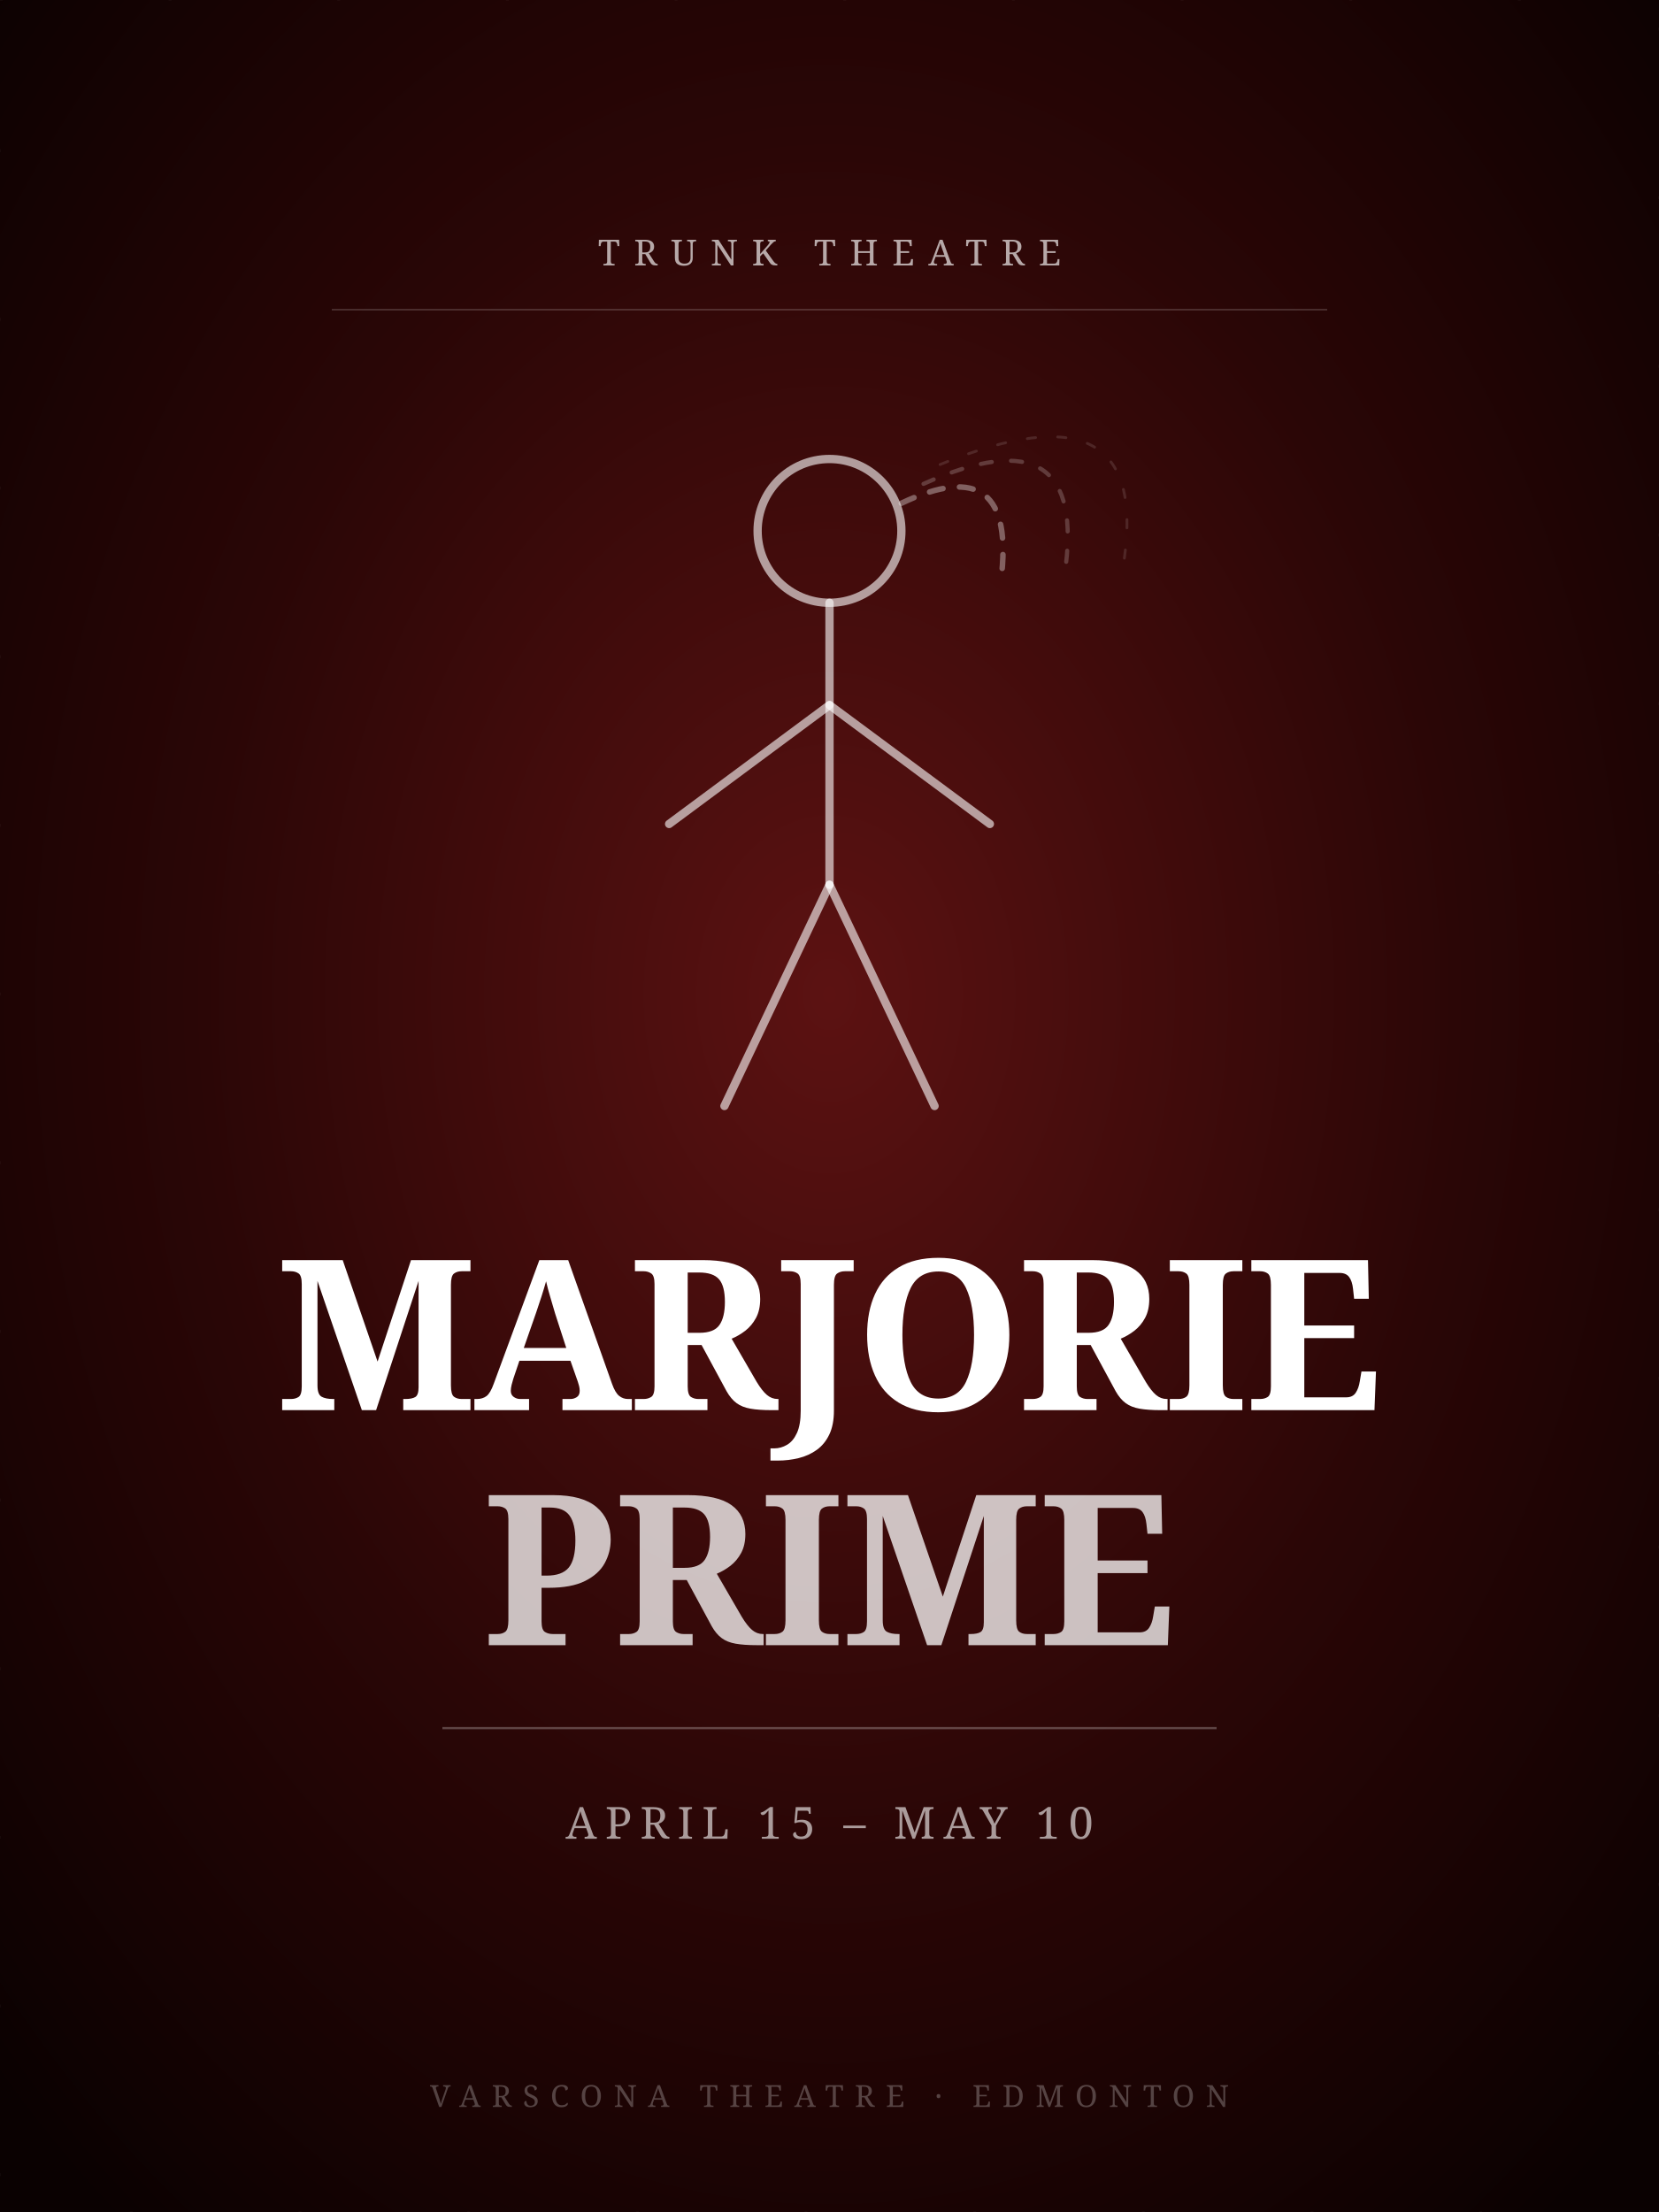
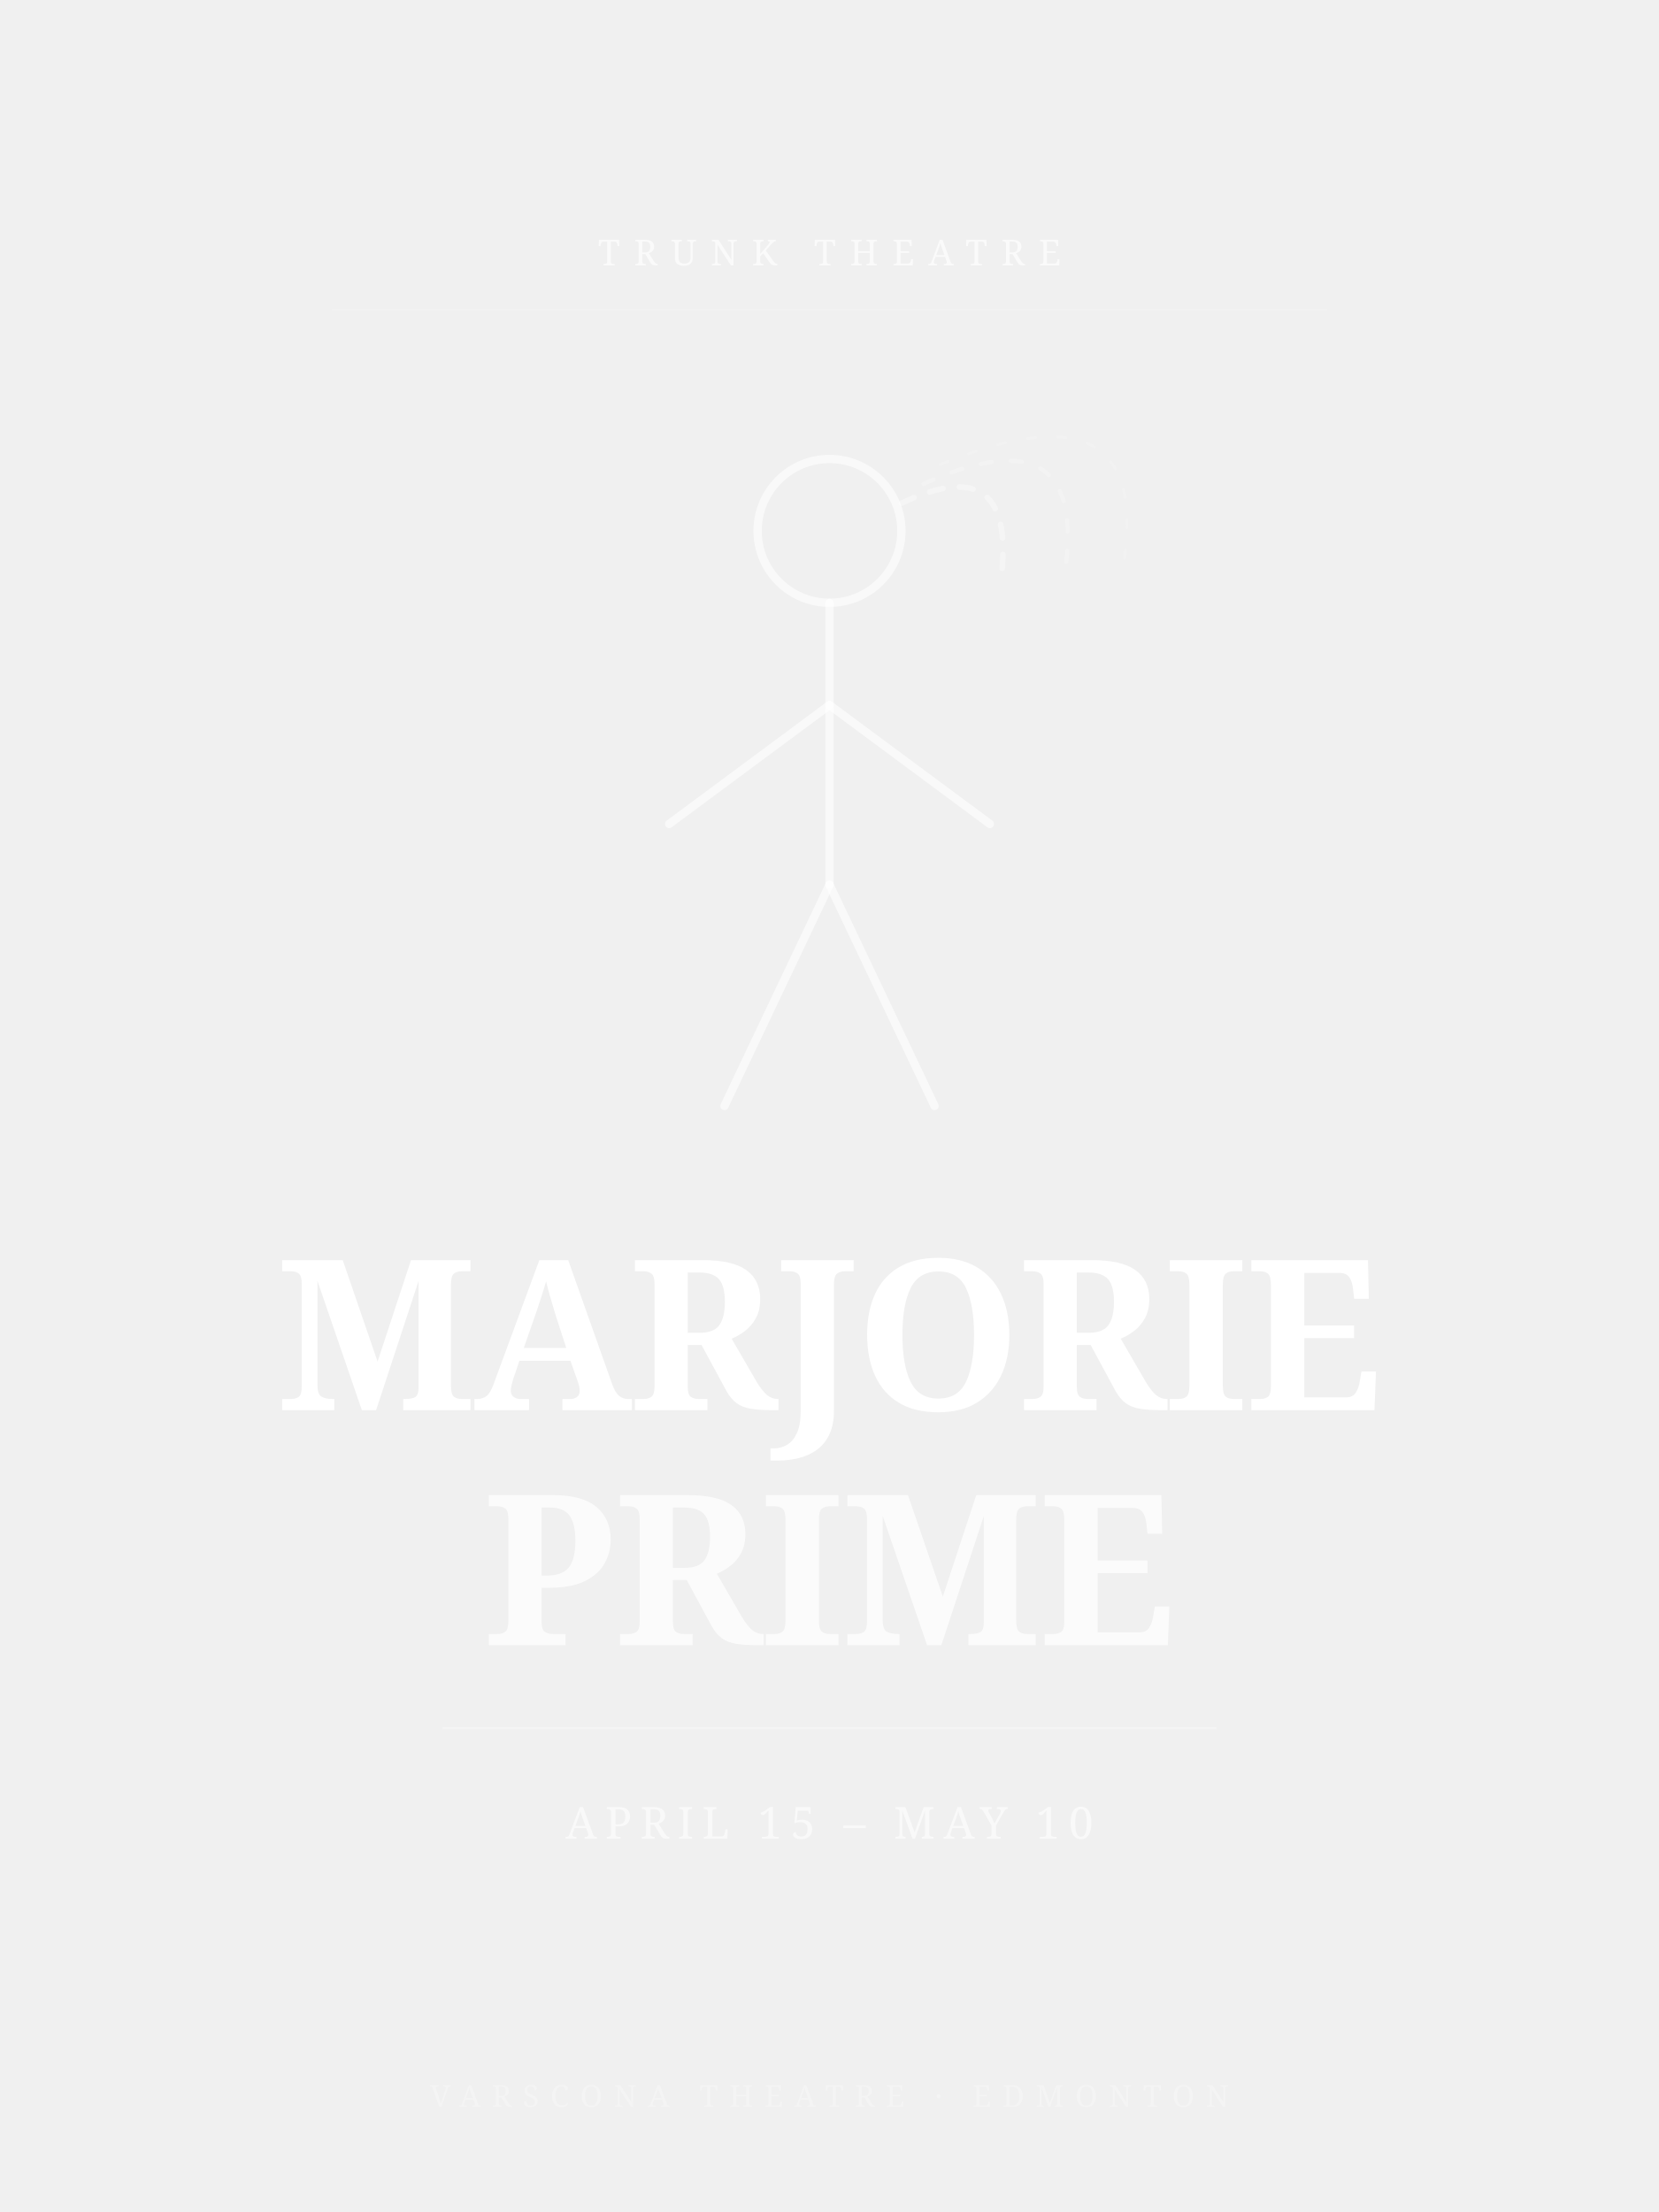
<svg xmlns="http://www.w3.org/2000/svg" viewBox="0 0 600 800" width="600" height="800">
-   <defs>
-     <radialGradient id="bg" cx="50%" cy="45%" r="70%">
-       <stop offset="0%" stop-color="#5c1212" />
-       <stop offset="55%" stop-color="#2a0606" />
-       <stop offset="100%" stop-color="#0a0101" />
-     </radialGradient>
-   </defs>
-   <rect width="600" height="800" fill="url(#bg)" />
  <rect width="600" height="800" fill="none" stroke="#ffffff" stroke-width="0.4" stroke-dasharray="1,60" stroke-opacity="0.05" />
  <g fill="none" stroke="#ffffff" stroke-linecap="round" stroke-linejoin="round">
    <circle cx="300" cy="192" r="26" stroke-width="3" stroke-opacity="0.6" />
    <line x1="300" y1="218" x2="300" y2="320" stroke-width="3" stroke-opacity="0.6" />
    <line x1="300" y1="255" x2="242" y2="298" stroke-width="3" stroke-opacity="0.6" />
    <line x1="300" y1="255" x2="358" y2="298" stroke-width="3" stroke-opacity="0.6" />
    <line x1="300" y1="320" x2="262" y2="400" stroke-width="3" stroke-opacity="0.6" />
    <line x1="300" y1="320" x2="338" y2="400" stroke-width="3" stroke-opacity="0.6" />
    <path d="M 326,182 Q 368,162 362,210" stroke-width="2" stroke-opacity="0.35" stroke-dasharray="5,6" />
    <path d="M 334,175 Q 394,148 385,208" stroke-width="1.5" stroke-opacity="0.2" stroke-dasharray="4,7" />
    <path d="M 340,168 Q 418,136 406,206" stroke-width="1" stroke-opacity="0.12" stroke-dasharray="3,8" />
  </g>
  <text x="300" y="96" font-family="Georgia, serif" font-size="13" fill="#ffffff" fill-opacity="0.65" text-anchor="middle" letter-spacing="5">TRUNK THEATRE</text>
  <line x1="120" y1="112" x2="480" y2="112" stroke="#ffffff" stroke-width="0.5" stroke-opacity="0.2" />
  <text x="300" y="510" font-family="Georgia, serif" font-size="76" font-weight="bold" fill="#ffffff" text-anchor="middle" letter-spacing="-1">MARJORIE</text>
  <text x="300" y="595" font-family="Georgia, serif" font-size="76" font-weight="bold" fill="#ffffff" fill-opacity="0.75" text-anchor="middle" letter-spacing="-1">PRIME</text>
  <line x1="160" y1="625" x2="440" y2="625" stroke="#ffffff" stroke-width="0.8" stroke-opacity="0.25" />
  <text x="300" y="665" font-family="Georgia, serif" font-size="16" fill="#ffffff" fill-opacity="0.6" text-anchor="middle" letter-spacing="3">APRIL 15 – MAY 10</text>
  <text x="300" y="762" font-family="Georgia, serif" font-size="11" fill="#ffffff" fill-opacity="0.25" text-anchor="middle" letter-spacing="4">VARSCONA THEATRE · EDMONTON</text>
</svg>
